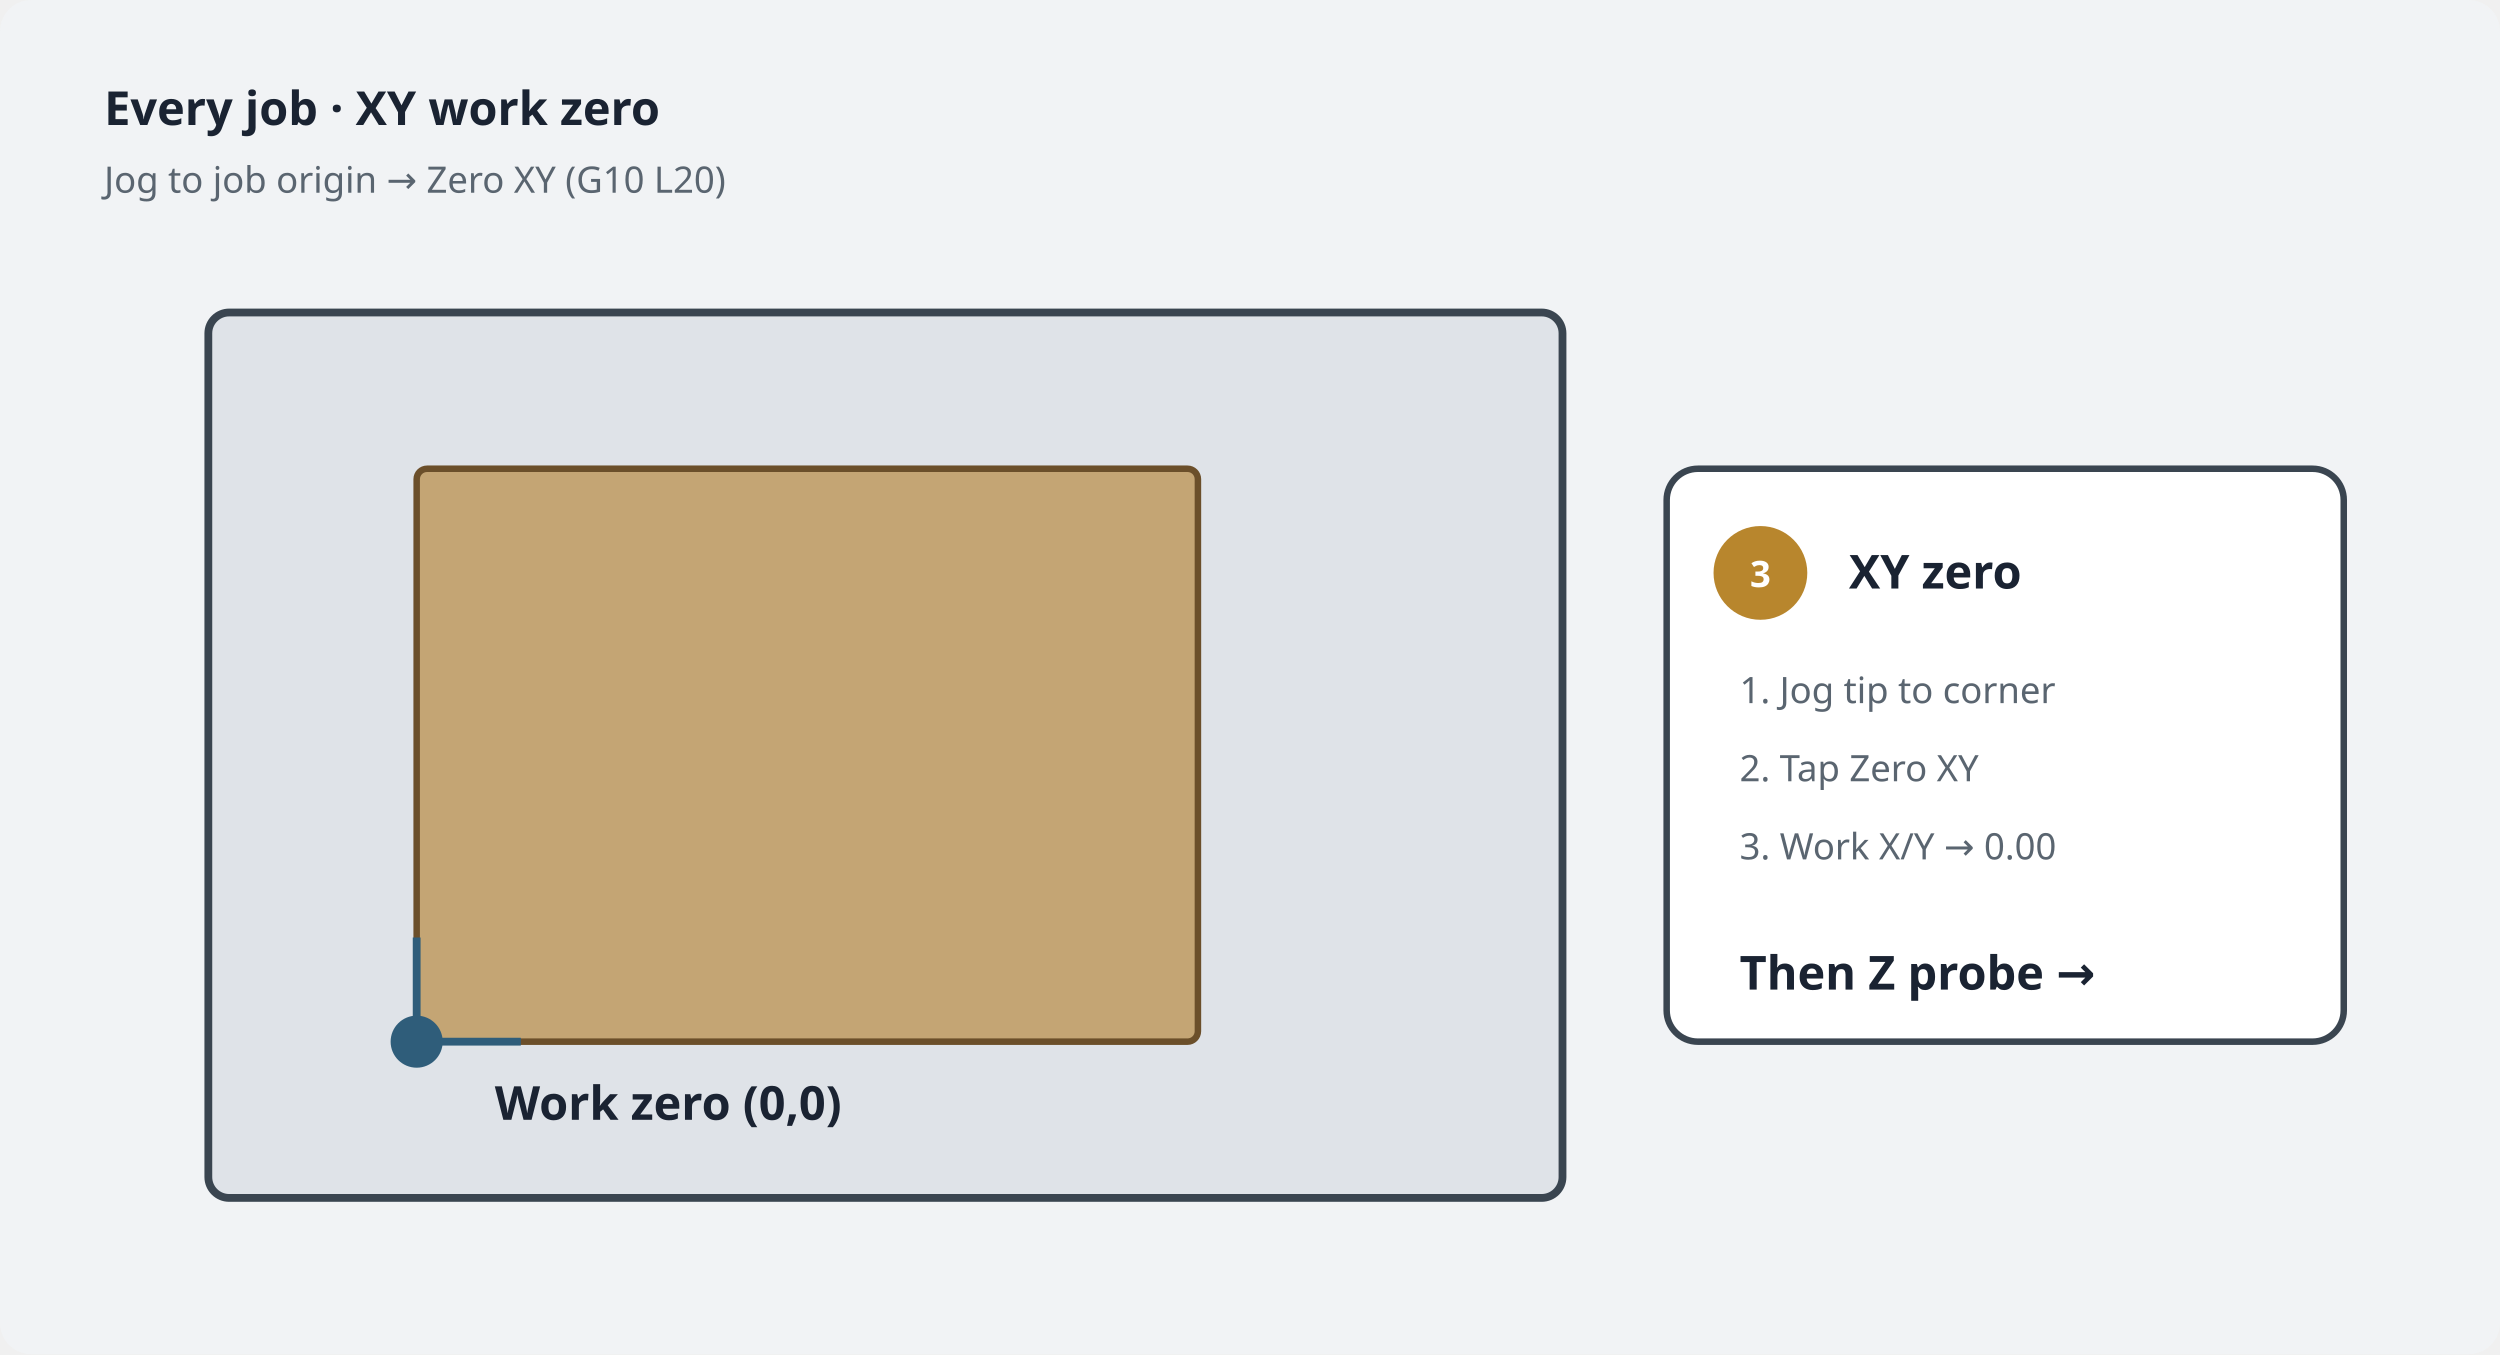
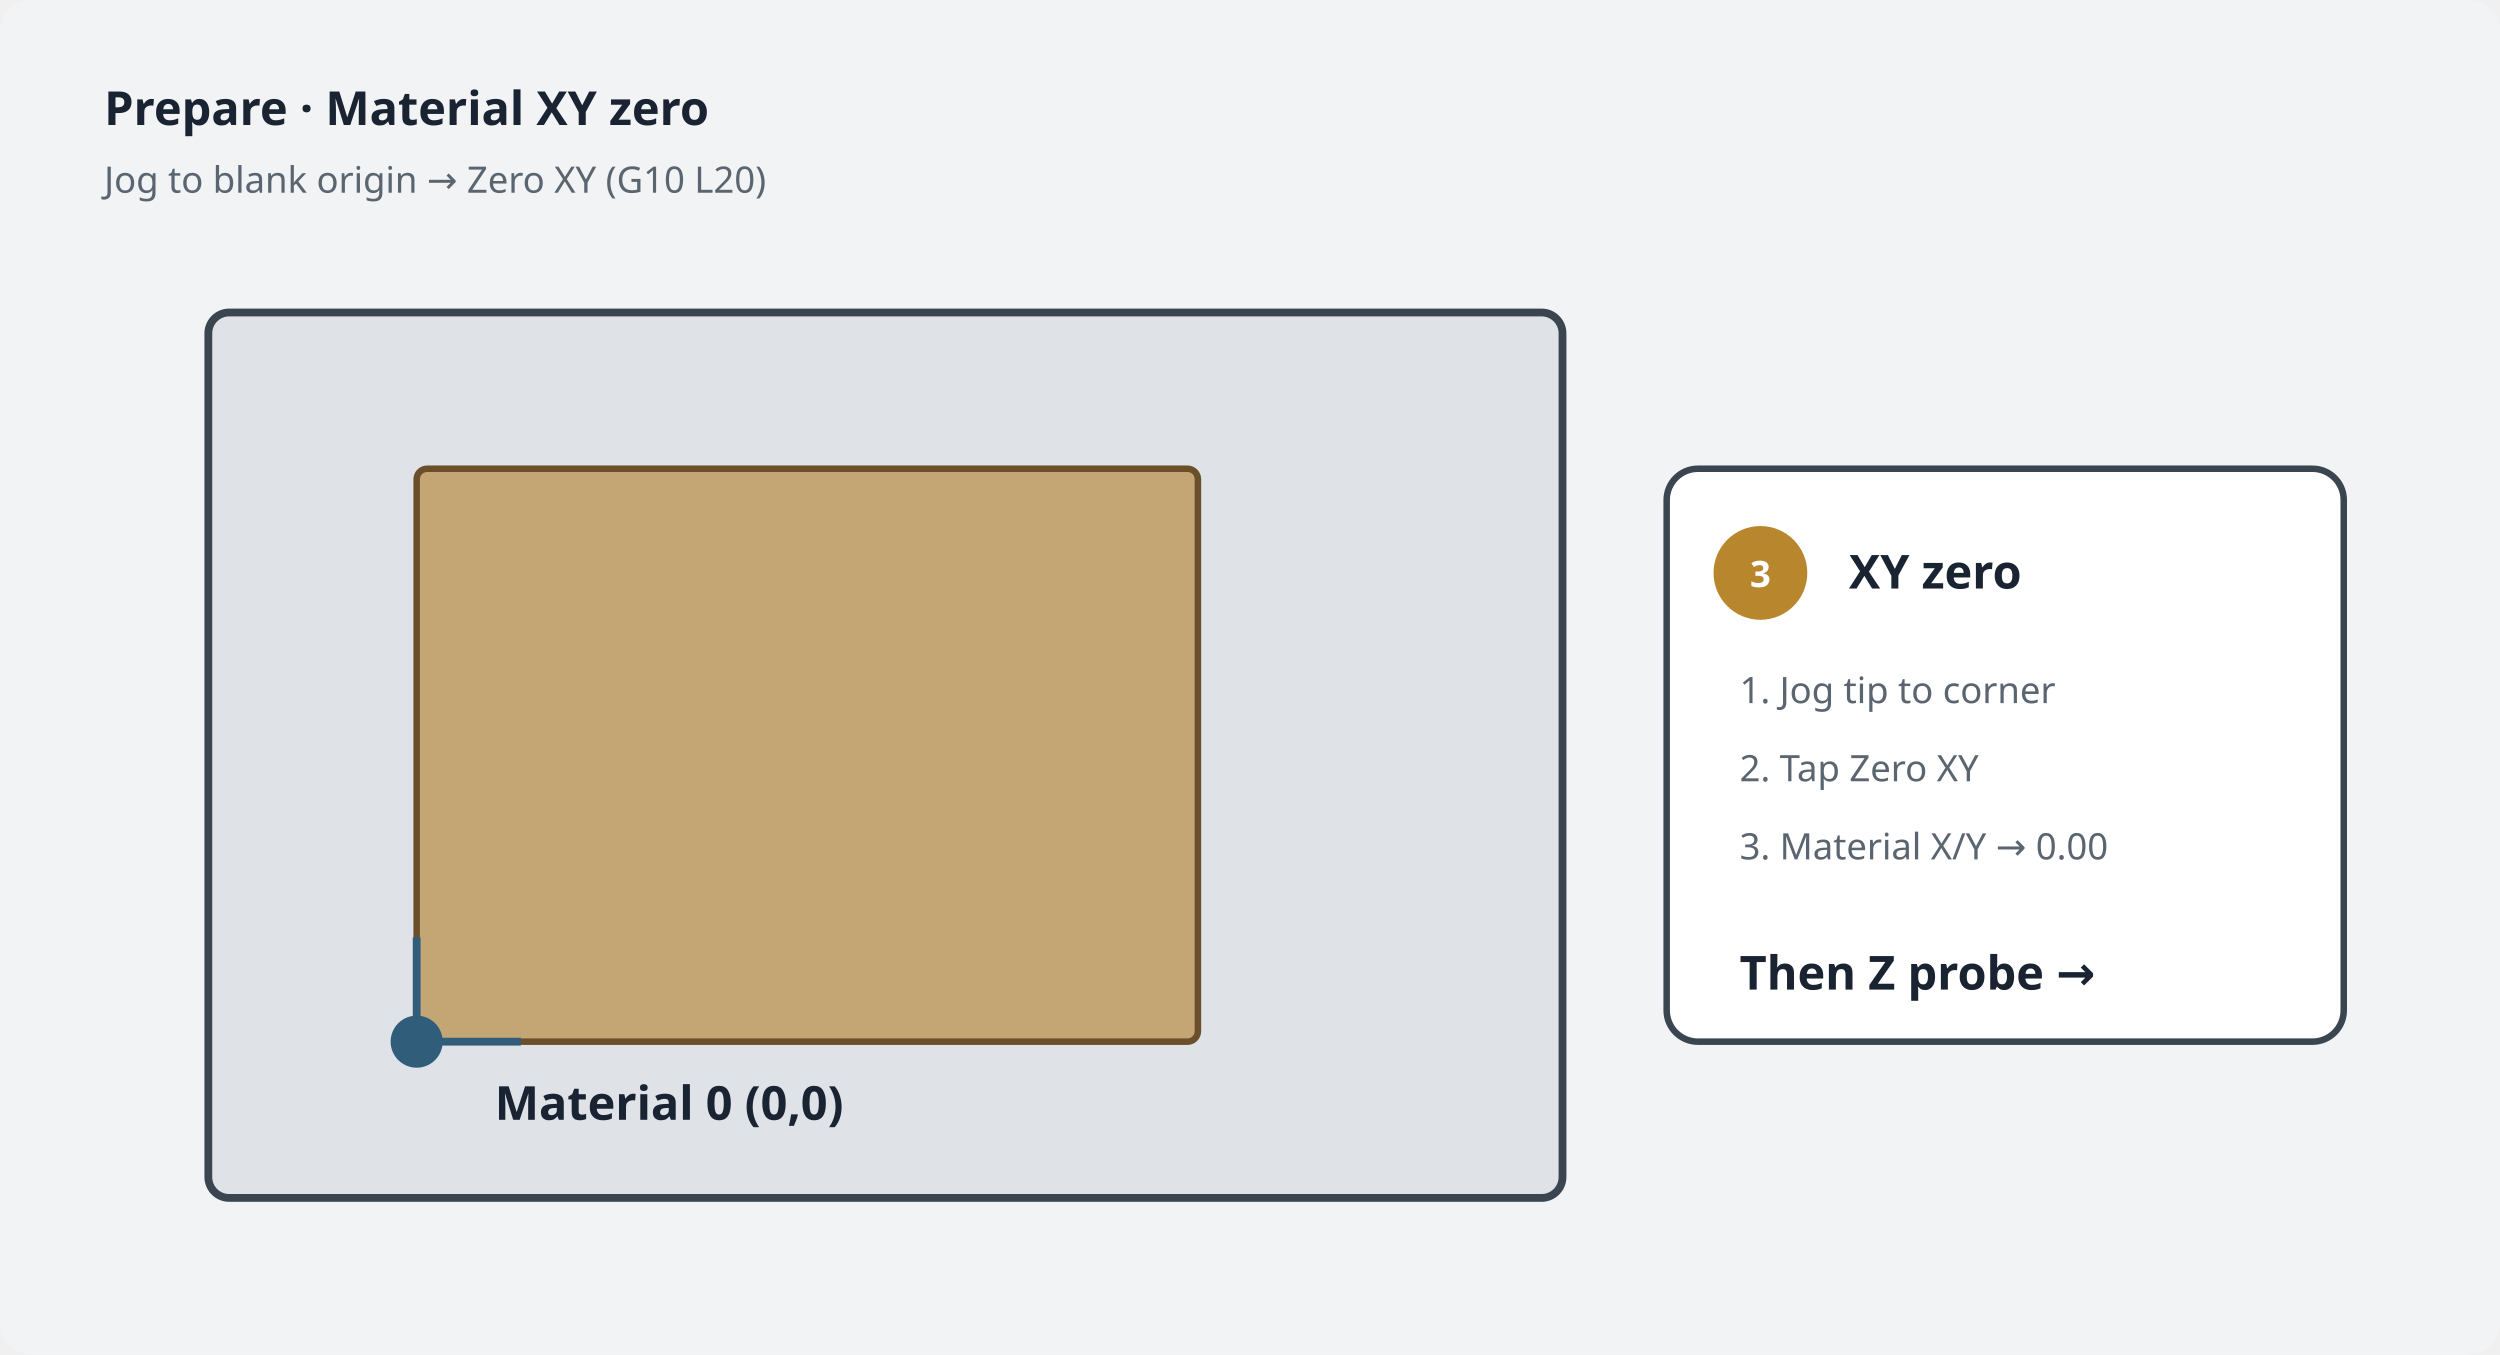
<svg xmlns="http://www.w3.org/2000/svg" viewBox="0 0 960 520" role="img" aria-labelledby="t d">
  <defs>
    <style>
      /* SharpCNC diagram type: UI stack on all text; avoid SVG Times default on .tiny/etc. */
      text, tspan { font-family: "Sora", system-ui, "Segoe UI", sans-serif; }
      .bg { fill: #f1f3f5; }
      .bed { fill: #dfe3e8; stroke: #3a4550; stroke-width: 3; }
      .stock { fill: #c4a574; stroke: #6b4f2a; stroke-width: 2.5; }
      .panel { fill: #ffffff; stroke: #3a4550; stroke-width: 2.5; }
      .lab { font-family: "Sora", system-ui, "Segoe UI", sans-serif; fill: #1a2332; font-size: 18px; font-weight: 700; }
      .tiny { font-size: 14px; fill: #5a6570; font-family: "Sora", system-ui, "Segoe UI", sans-serif; }
      .w { fill: #ffffff; font-family: "Sora", system-ui, "Segoe UI", sans-serif; font-weight: 700; }
      .accent { fill: #b8862d; }
      .origin { fill: #2f5d7a; }
      .cross { stroke: #2f5d7a; stroke-width: 3; }
    </style>
  </defs>
  <rect class="bg" width="960" height="520" rx="12" />
-   <text class="lab" x="40" y="48">Every job · XY work zero</text>
-   <text class="tiny" x="40" y="74">Jog to job origin → Zero XY (G10 L20)</text>
+   <text class="lab" x="40" y="48">Prepare · Material XY zero</text>
+   <text class="tiny" x="40" y="74">Jog to blank origin → Zero XY (G10 L20)</text>
  <rect class="bed" x="80" y="120" width="520" height="340" rx="8" />
  <rect class="stock" x="160" y="180" width="300" height="220" rx="4" />
  <line class="cross" x1="160" y1="400" x2="200" y2="400" />
  <line class="cross" x1="160" y1="400" x2="160" y2="360" />
  <circle class="origin" cx="160" cy="400" r="10" />
-   <text class="lab" x="190" y="430" font-size="15">Work zero (0,0)</text>
+   <text class="lab" x="190" y="430" font-size="15">Material 0 (0,0)</text>
  <rect class="panel" x="640" y="180" width="260" height="220" rx="12" />
  <circle class="accent" cx="676" cy="220" r="18" />
  <text class="w" x="676" y="220" text-anchor="middle" dominant-baseline="central" font-size="14">3</text>
  <text class="lab" x="710" y="226" font-size="16">XY zero</text>
  <text class="tiny" x="668" y="270">1. Jog tip to corner</text>
  <text class="tiny" x="668" y="300">2. Tap Zero XY</text>
-   <text class="tiny" x="668" y="330">3. Work X/Y → 0.00</text>
+   <text class="tiny" x="668" y="330">3. Material X/Y → 0.00</text>
  <text class="lab" x="668" y="380" font-size="16">Then Z probe →</text>
</svg>
